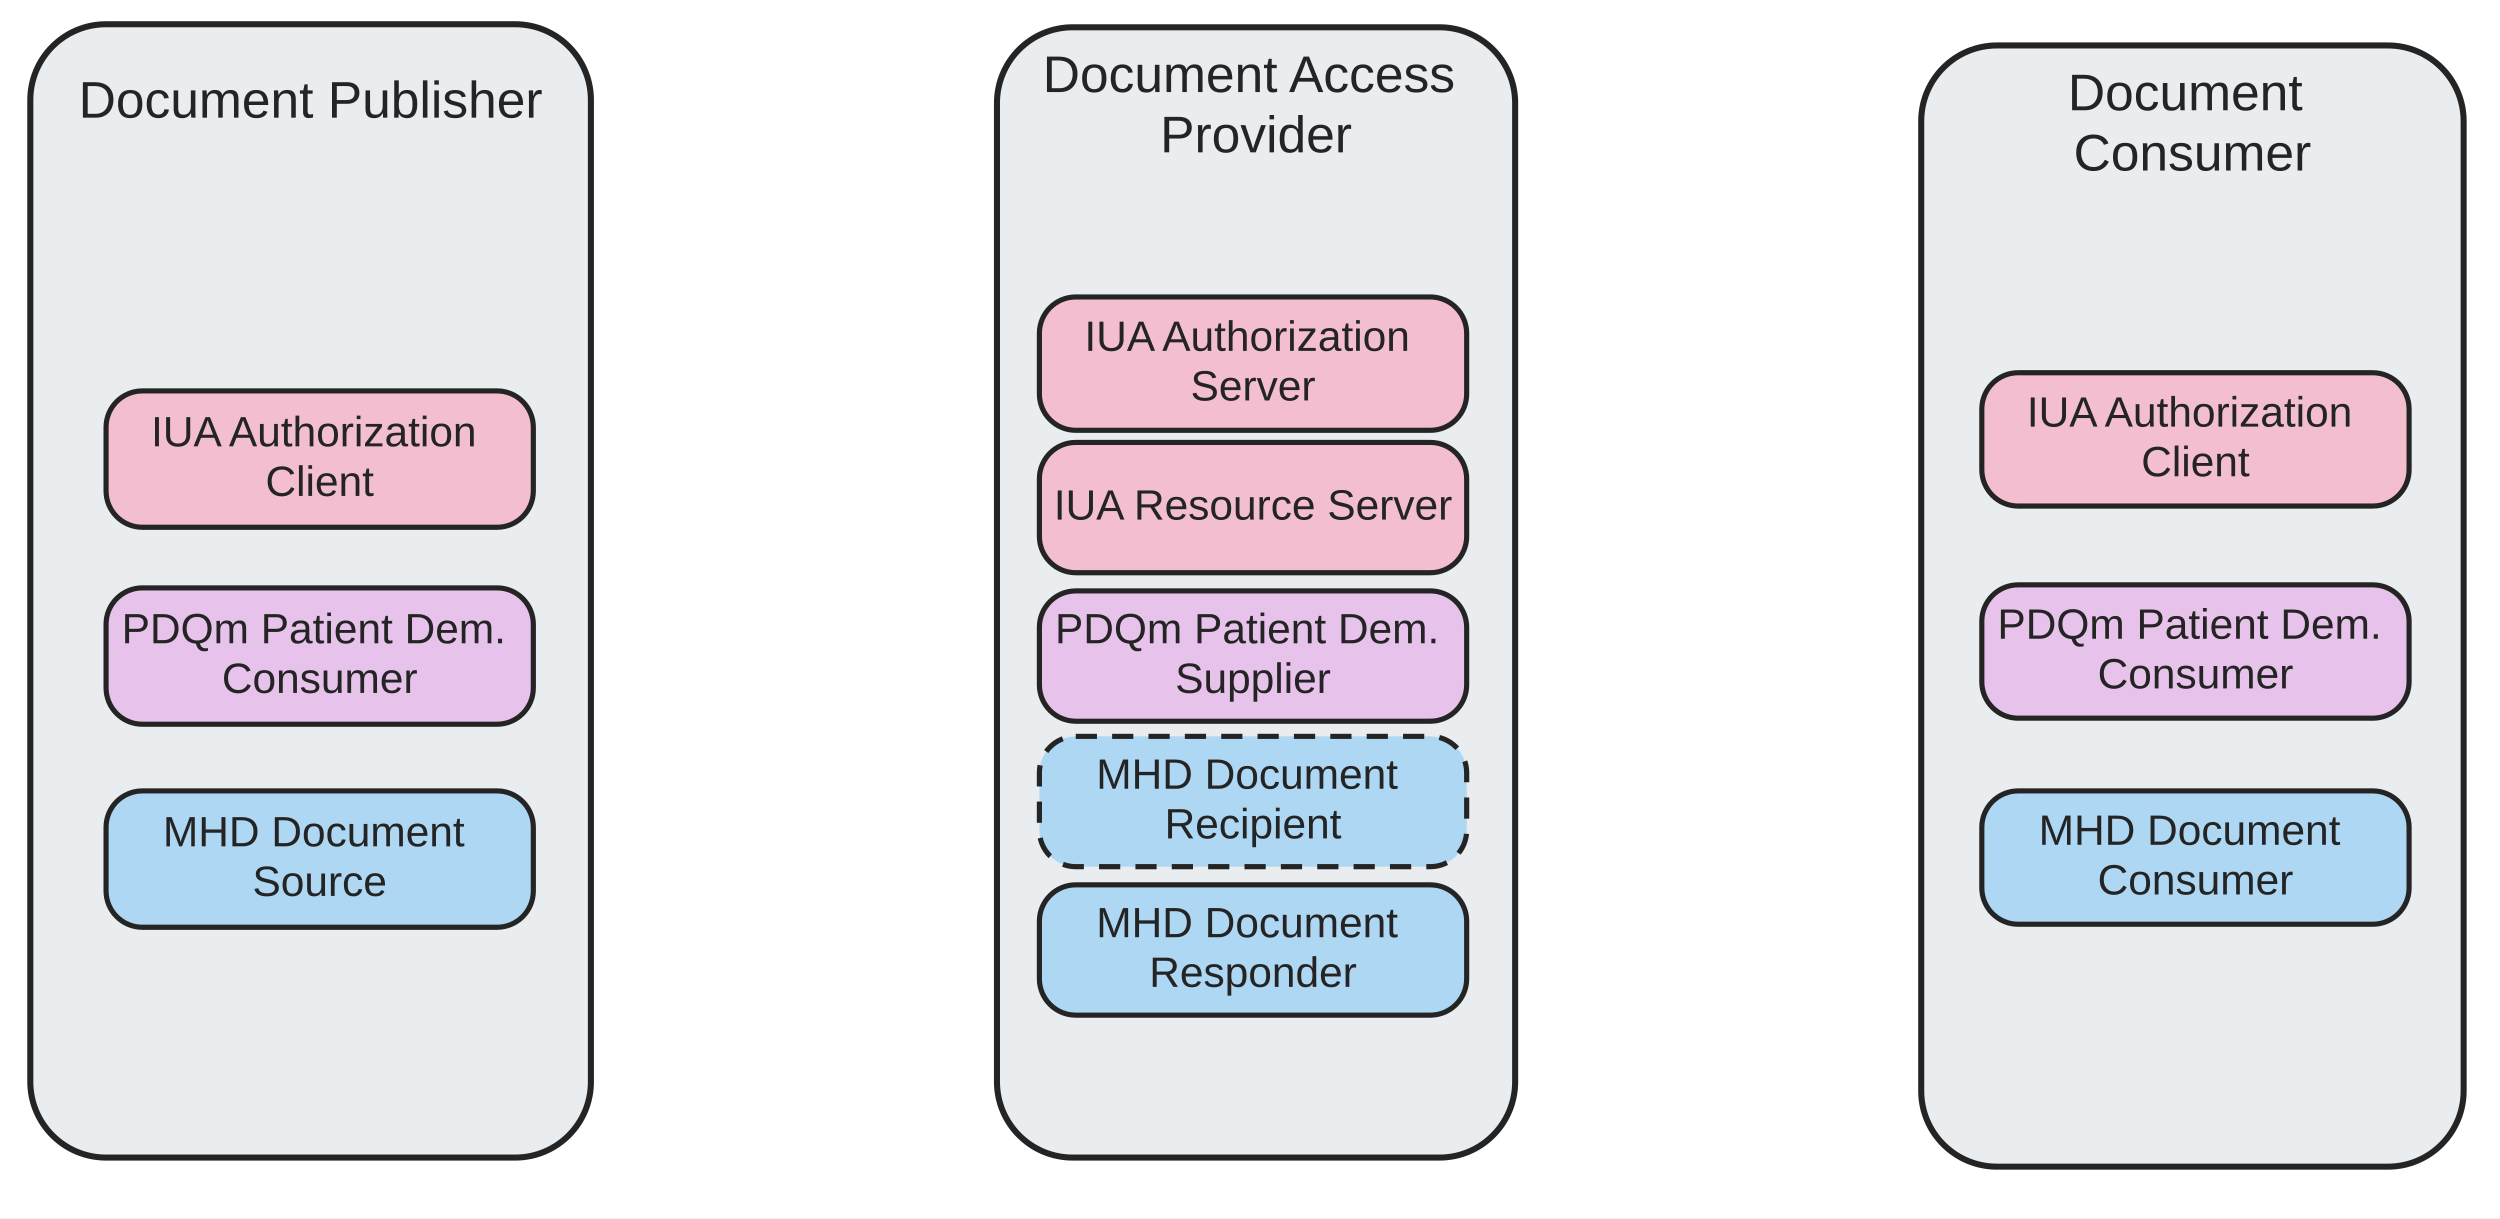
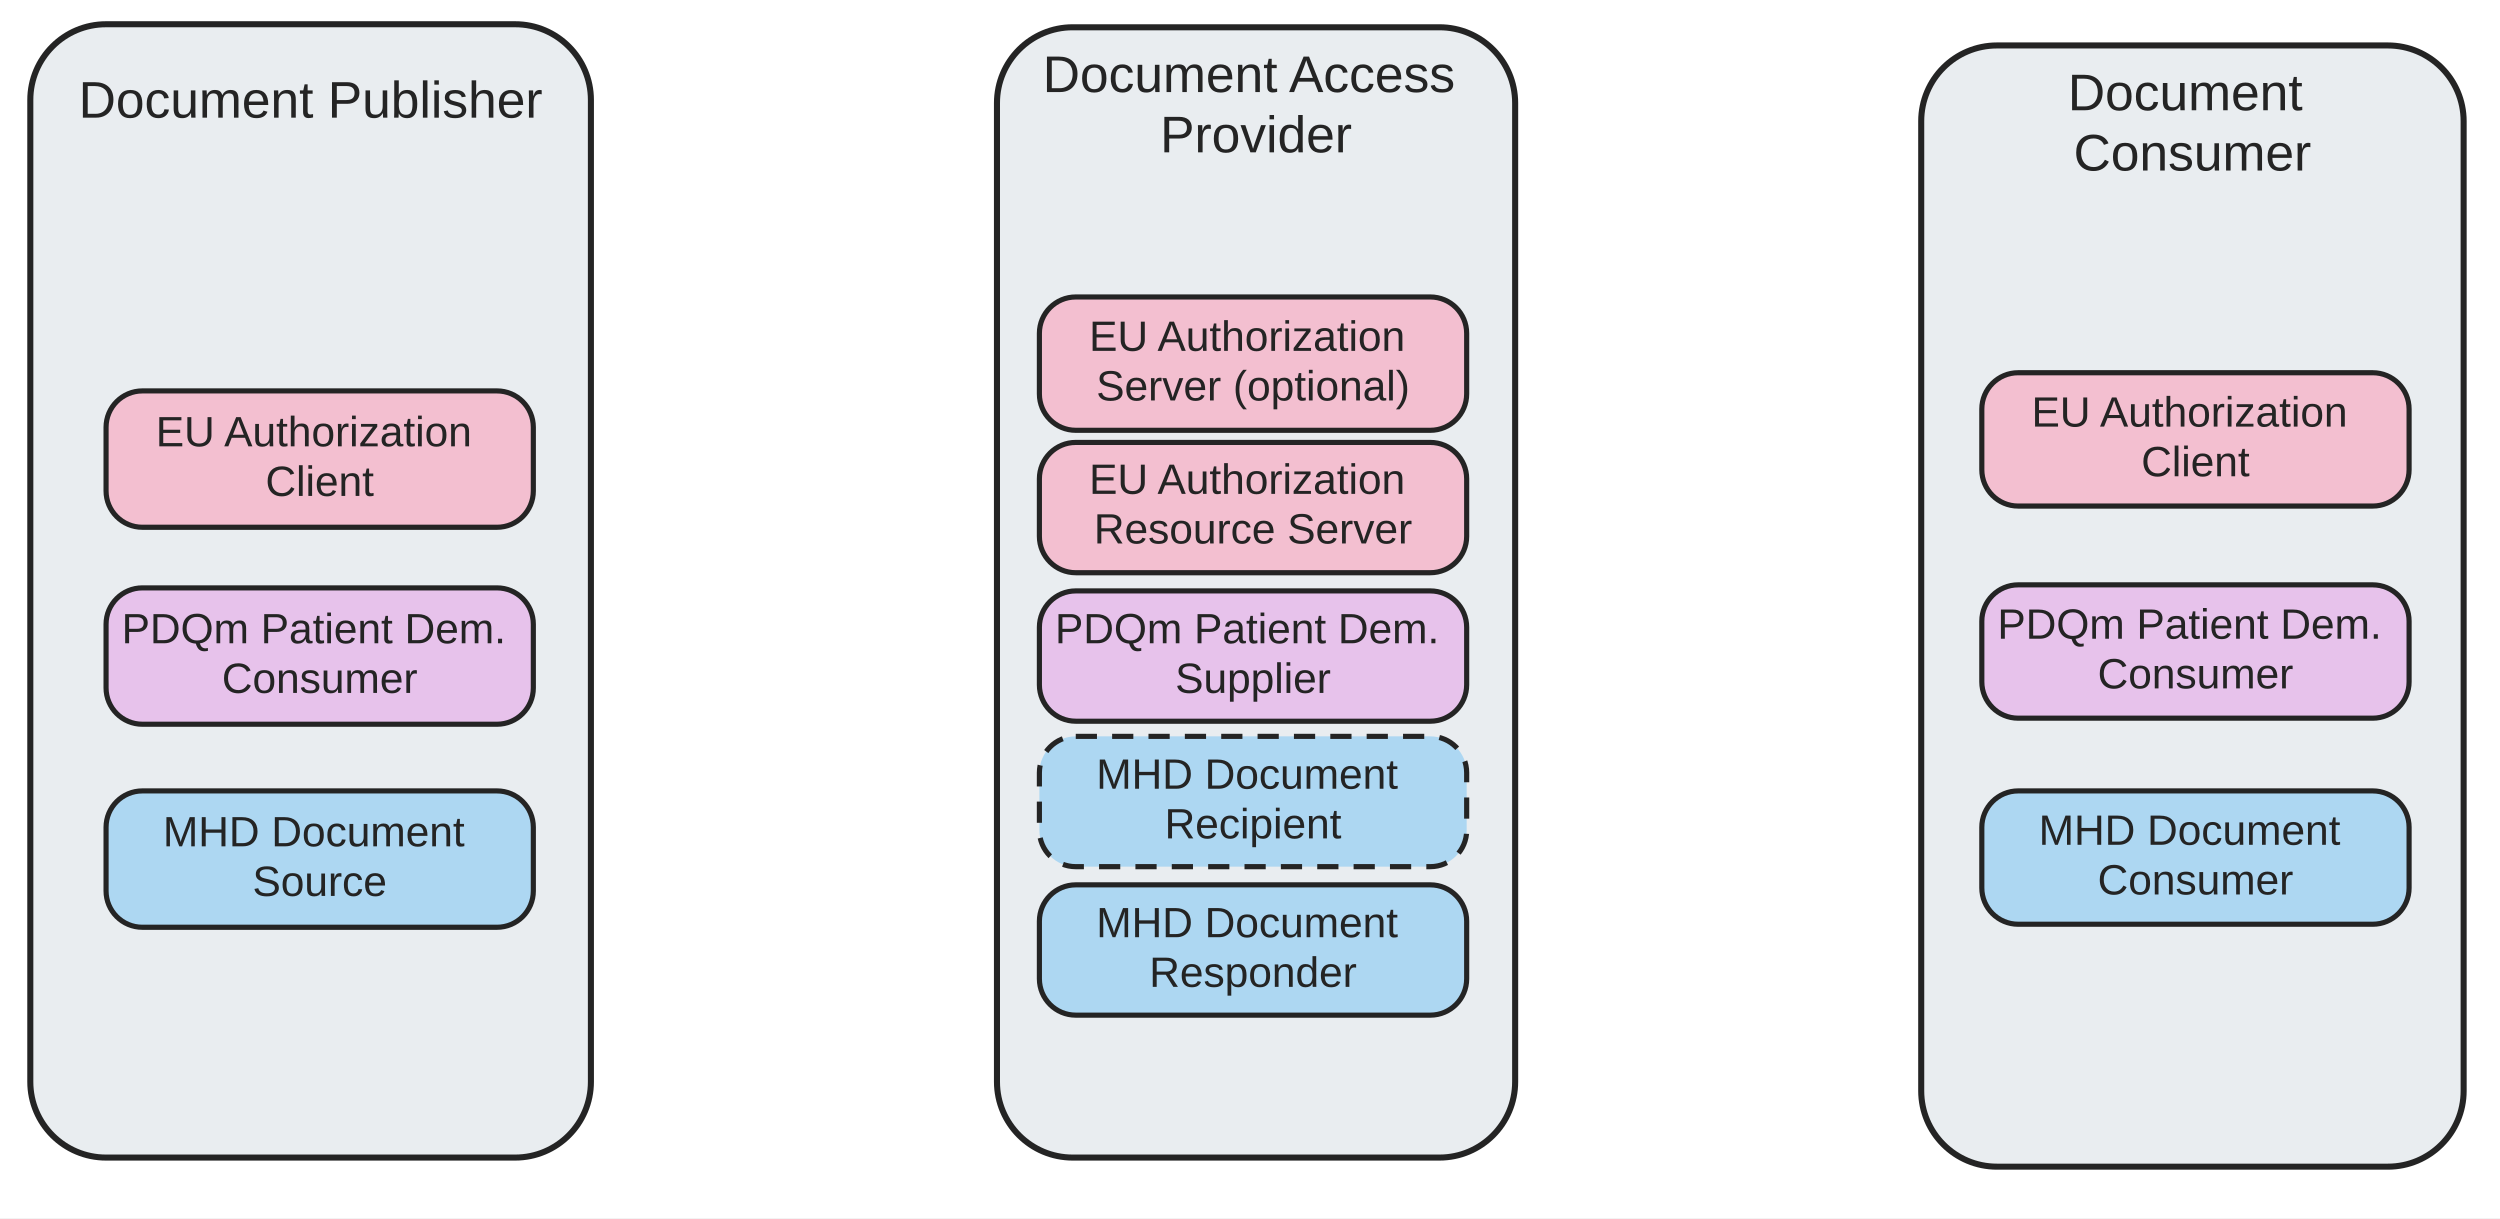
- <svg xmlns="http://www.w3.org/2000/svg" version="1.1" width="825px" height="402px" viewBox="0 0 825 402" content="&lt;mxfile host=&quot;app.diagrams.net&quot; modified=&quot;2026-10-07T00:00:00.000Z&quot; agent=&quot;draw.io&quot; version=&quot;24.7.17&quot; type=&quot;device&quot;&gt;&lt;diagram id=&quot;docExchange_2&quot; name=&quot;Page-1&quot;&gt;7Zpfb5swEMA/TR5XgU1CeEyTdt1Dpa7RtGcHO8EaYGZMkvbTzy6GxEBU0tKgaChSZJ//4PPv7nxGjOA82n/nKAkeGSbhCFh4P4KLEQBTMJb/SvCSCxwL5IINpzgX2QfBkr4SLbS0NKOYpEZHwVgoaGIKfRbHxBeGDHHOdma3NQvNpyZoQ2qCpY/CuvQ3xSKoqKXkD4RuAlFRL0JFX61IGiDMdkcieDeCc86YyEvRfk5CtXXFtuTj7k+0luviJBZtBiTZKqRpQPi3FctijPhLPsMWhZnWVS9UvBTKc9WTqAnsEbzdBVSQZYJ81bqTtKUsEFEoa5YsopBuYln25YIIl4It4YLKnZzphohirGa+XdMwnLOQ8benQOIRvFYzpIKzP+SoBTjqV7YUAICag8WiqaeSayuyJ7p+jyIaKvubcYrkcm+15nJ9ZH9yO+0SkrRtwiIi1JZZe9M+tVlP89ruYCL2VJtIcGQe0HW0aWqz3JQTH9DJgqZ3giRnW+kUA8hOQELgGSS9OknXbiIJP09SBq00iwaS3ZCcQMcgaY8bUHpNKK0OnLIMr4IKuaVVkAvmS9JSEWA9FV1rcKXuwiTYBLg9VZNezOIq6kLUgpz7lcEUmuBAO3BOl8H0XWwz3ydpOgITuUN7JBV/0kMHjEUohfa7HCduA0e3w1D6HscS31yPGPCV8dM18TUkNcWp1zW+Q/ikGarR+/FrphwwEwHj9BUJyuJjkCF9I9vLSbmGqzU+56S0b9yWrJ2vdNVxxVMb0h6nIe1xxl2yTvDfqAb7afEzUqekxJwH3gWJbtr47YVSI9cHZHX1wD2nD+BRgGu8Hx8WCnI9QC9Zxn3SE2aEsbsG144ZTOwLYi5SKSQD9ZkxfEn4tjeXvtYY7phpszdtybrLtJmT9MhNa7yfy2ZrQPx5xLYzackYdsj4Q8f0MksSmZgNx/TngHvjHoBz4tPkkFS3OayfzSH/xXmNkUxqCsVURTqDXLVaprwSWeOvMYkS9YVNIk1YXL7taGcSxpAhhfsgbw9cjnf5GmW4hl+C9WRceWUN4OVyuJL1cA3vD7jXB/CzruE9g77SKF4F3f4mfj5oWT18R/DWdvQtBrz7Bw==&lt;/diagram&gt;&lt;/mxfile&gt;">
+ <svg xmlns="http://www.w3.org/2000/svg" version="1.1" width="825px" height="402px" viewBox="0 0 825 402" content="&lt;mxfile host=&quot;app.diagrams.net&quot; modified=&quot;2026-10-07T00:00:00.000Z&quot; agent=&quot;draw.io&quot; version=&quot;24.7.17&quot; type=&quot;device&quot;&gt;&lt;diagram id=&quot;docExchange_2&quot; name=&quot;Page-1&quot;&gt;7Zpdb9owFIZ/TaTtYlViB0IuKbTrTaWuaNq1iQ2x5sSZ4wDtr59dnIBJqgYWQNUiJBS//sD2c87xcYQDJ8nmu0BZ/MgxYQ5w8caBUweAERioby28bAXfBVthKSjeSt5OmNFXYkTXqAXFJLcaSs6ZpJktRjxNSSQtDQnB13azBWf2r2ZoSWrCLEKsrv6iWMYHy9L6A6HLWB4sL0FlW7OQPEaYr/ckeOfAieBcbp+SzYQwvXXltph+Drh/p0E1NUFS2bJPVswZzWMivs15kWIkXrY9VogVZsVmuvKl3AKhWxI9gOfA23VMJZllKNK1a8VcabFMmCq56hExukzVc6TmRIQSVkRIqvZzbCoSirEe+XZBGZtwxsXbr0ASErzQI+RS8N9krwb4+lPVlBiAHoOnsqml1o0teUNTvkcJZdoKx4IiNd1bs3I1P7J5d0e9CpWycMITIvWWuRvbSo1xj7al9c5QvJExlHjPSGDgGwM1xrmsBrboqQcD8B2Ygq+Ud/QsO2EJQWjBDOswA68JJuwEpgpgeZH0MLuBOYS+BdMbNNAMm2i63bhmFWcllWpXD1lOeaRgq7UA96lsWuOrli9tiE2M24O1AaY8PaRdSi3gBeeMqtBmB9qx8zuOqh+SG0cRyXMHDNUmeRrPk+nakyxjKvQ+RDkMGlAG3cbUj1BWBCemR0+wCqSBTbAhxylPwDMQ3MVRWqAawLuf2gsLGXNBX5GkPN1Hyegb26scmgs4X+BjDk3vJmhJ2z+nvw4O3LUhCfIbkiB/0DHtDP9Jarifpj8SfWAq0tsAPCXJTRvnvVCiFESAzD8989C/EvMkxjXkjw9TzbkeqGe8EBG5EmmEcbAAn500GHqXJV0mVkhF7ONi+YyIlfZr9wvPdBViX/vAfhR6386pw1FL9B3n1ILke47bFv9z1cstLaGHfzp8zx+2pA+7pX/SqT4rskylcv2p/m/Mw8F1mAsS0WyXibc525/tLv/F8Y6RyoHKhemC8gc1az1NdZNyB+exior25a0iz3havSppZxVWlz7pOxF5CC6KvHoH01/gL0B7ODh47w3gRRO9inZ/gb8e8/BKzI+6wF+Z9SeN5oes29/hT2Ktirt/KLzV7f3LA979BQ==&lt;/diagram&gt;&lt;/mxfile&gt;">
  <defs>
    <marker id="arrow" markerWidth="11" markerHeight="9" refX="9" refY="4.5" orient="auto" markerUnits="userSpaceOnUse">
      <path d="M0,0 L10,4.5 L0,9 Z" fill="#242424" />
    </marker>
  </defs>
  <rect x="0" y="0" width="825" height="402" fill="#ffffff" />
  <rect id="publisher-boundary" x="10" y="8" width="185" height="374" rx="25" fill="#e9edf0" stroke="#242424" stroke-width="2" />
  <rect id="provider-boundary" x="329" y="9" width="171" height="373" rx="25" fill="#e9edf0" stroke="#242424" stroke-width="2" />
  <rect id="consumer-boundary" x="634" y="15" width="179" height="370" rx="25" fill="#e9edf0" stroke="#242424" stroke-width="2" />
  <text id="publisher-title" x="102.5" y="34" text-anchor="middle" dominant-baseline="middle" font-family="Arial, Helvetica, sans-serif" font-size="17px" font-weight="400" fill="#242424">
    <tspan x="102.5" dy="0">Document Publisher</tspan>
  </text>
  <text id="provider-title" x="414.5" y="25.555" text-anchor="middle" dominant-baseline="middle" font-family="Arial, Helvetica, sans-serif" font-size="17px" font-weight="400" fill="#242424">
    <tspan x="414.5" dy="0">Document Access</tspan>
    <tspan x="414.5" dy="19.89">Provider</tspan>
  </text>
  <text id="consumer-title" x="723.5" y="31.555" text-anchor="middle" dominant-baseline="middle" font-family="Arial, Helvetica, sans-serif" font-size="17px" font-weight="400" fill="#242424">
    <tspan x="723.5" dy="0">Document</tspan>
    <tspan x="723.5" dy="19.89">Consumer</tspan>
  </text>
  <rect id="publisher-iua" x="35" y="129" width="141" height="45" rx="12" fill="#f3bfd0" stroke="#242424" stroke-width="1.7" />
  <text id="publisher-iua-text" x="105.5" y="143.31" text-anchor="middle" dominant-baseline="middle" font-family="Arial, Helvetica, sans-serif" font-size="14px" font-weight="400" fill="#242424">
-     <tspan x="105.5" dy="0">IUA Authorization</tspan>
+     <tspan x="105.5" dy="0">EU Authorization</tspan>
    <tspan x="105.5" dy="16.38">Client</tspan>
  </text>
  <rect id="publisher-pdqm" x="35" y="194" width="141" height="45" rx="12" fill="#e7c2eb" stroke="#242424" stroke-width="1.7" />
  <text id="publisher-pdqm-text" x="105.5" y="208.31" text-anchor="middle" dominant-baseline="middle" font-family="Arial, Helvetica, sans-serif" font-size="14px" font-weight="400" fill="#242424">
    <tspan x="105.5" dy="0">PDQm Patient Dem.</tspan>
    <tspan x="105.5" dy="16.38">Consumer</tspan>
  </text>
  <rect id="publisher-mhd" x="35" y="261" width="141" height="45" rx="12" fill="#add7f2" stroke="#242424" stroke-width="1.7" />
  <text id="publisher-mhd-text" x="105.5" y="275.31" text-anchor="middle" dominant-baseline="middle" font-family="Arial, Helvetica, sans-serif" font-size="14px" font-weight="400" fill="#242424">
    <tspan x="105.5" dy="0">MHD Document</tspan>
    <tspan x="105.5" dy="16.38">Source</tspan>
  </text>
  <rect id="provider-auth" x="343" y="98" width="141" height="44" rx="12" fill="#f3bfd0" stroke="#242424" stroke-width="1.7" />
  <text id="provider-auth-text" x="413.5" y="111.81" text-anchor="middle" dominant-baseline="middle" font-family="Arial, Helvetica, sans-serif" font-size="14px" font-weight="400" fill="#242424">
-     <tspan x="413.5" dy="0">IUA Authorization</tspan>
-     <tspan x="413.5" dy="16.38">Server</tspan>
+     <tspan x="413.5" dy="0">EU Authorization</tspan>
+     <tspan x="413.5" dy="16.38">Server (optional)</tspan>
  </text>
  <rect id="provider-resource" x="343" y="146" width="141" height="43" rx="12" fill="#f3bfd0" stroke="#242424" stroke-width="1.7" />
-   <text id="provider-resource-text" x="413.5" y="167.5" text-anchor="middle" dominant-baseline="middle" font-family="Arial, Helvetica, sans-serif" font-size="14px" font-weight="400" fill="#242424">
-     <tspan x="413.5" dy="0">IUA Resource Server</tspan>
+   <text id="provider-resource-text" x="413.5" y="159" text-anchor="middle" dominant-baseline="middle" font-family="Arial, Helvetica, sans-serif" font-size="14px" font-weight="400" fill="#242424">
+     <tspan x="413.5" dy="0">EU Authorization</tspan>
+     <tspan x="413.5" dy="16.38">Resource Server</tspan>
  </text>
  <rect id="provider-pdqm" x="343" y="195" width="141" height="43" rx="12" fill="#e7c2eb" stroke="#242424" stroke-width="1.7" />
  <text id="provider-pdqm-text" x="413.5" y="208.31" text-anchor="middle" dominant-baseline="middle" font-family="Arial, Helvetica, sans-serif" font-size="14px" font-weight="400" fill="#242424">
    <tspan x="413.5" dy="0">PDQm Patient Dem.</tspan>
    <tspan x="413.5" dy="16.38">Supplier</tspan>
  </text>
  <rect id="provider-recipient" x="343" y="243" width="141" height="43" rx="12" fill="#add7f2" stroke="#242424" stroke-width="1.7" stroke-dasharray="7 5" />
  <text id="provider-recipient-text" x="413.5" y="256.31" text-anchor="middle" dominant-baseline="middle" font-family="Arial, Helvetica, sans-serif" font-size="14px" font-weight="400" fill="#242424">
    <tspan x="413.5" dy="0">MHD Document</tspan>
    <tspan x="413.5" dy="16.38">Recipient</tspan>
  </text>
  <rect id="provider-responder" x="343" y="292" width="141" height="43" rx="12" fill="#add7f2" stroke="#242424" stroke-width="1.7" />
  <text id="provider-responder-text" x="413.5" y="305.31" text-anchor="middle" dominant-baseline="middle" font-family="Arial, Helvetica, sans-serif" font-size="14px" font-weight="400" fill="#242424">
    <tspan x="413.5" dy="0">MHD Document</tspan>
    <tspan x="413.5" dy="16.38">Responder</tspan>
  </text>
  <rect id="consumer-iua" x="654" y="123" width="141" height="44" rx="12" fill="#f3bfd0" stroke="#242424" stroke-width="1.7" />
  <text id="consumer-iua-text" x="724.5" y="136.81" text-anchor="middle" dominant-baseline="middle" font-family="Arial, Helvetica, sans-serif" font-size="14px" font-weight="400" fill="#242424">
-     <tspan x="724.5" dy="0">IUA Authorization</tspan>
+     <tspan x="724.5" dy="0">EU Authorization</tspan>
    <tspan x="724.5" dy="16.38">Client</tspan>
  </text>
  <rect id="consumer-pdqm" x="654" y="193" width="141" height="44" rx="12" fill="#e7c2eb" stroke="#242424" stroke-width="1.7" />
  <text id="consumer-pdqm-text" x="724.5" y="206.81" text-anchor="middle" dominant-baseline="middle" font-family="Arial, Helvetica, sans-serif" font-size="14px" font-weight="400" fill="#242424">
    <tspan x="724.5" dy="0">PDQm Patient Dem.</tspan>
    <tspan x="724.5" dy="16.38">Consumer</tspan>
  </text>
  <rect id="consumer-mhd" x="654" y="261" width="141" height="44" rx="12" fill="#add7f2" stroke="#242424" stroke-width="1.7" />
  <text id="consumer-mhd-text" x="724.5" y="274.81" text-anchor="middle" dominant-baseline="middle" font-family="Arial, Helvetica, sans-serif" font-size="14px" font-weight="400" fill="#242424">
    <tspan x="724.5" dy="0">MHD Document</tspan>
    <tspan x="724.5" dy="16.38">Consumer</tspan>
  </text>
</svg>
